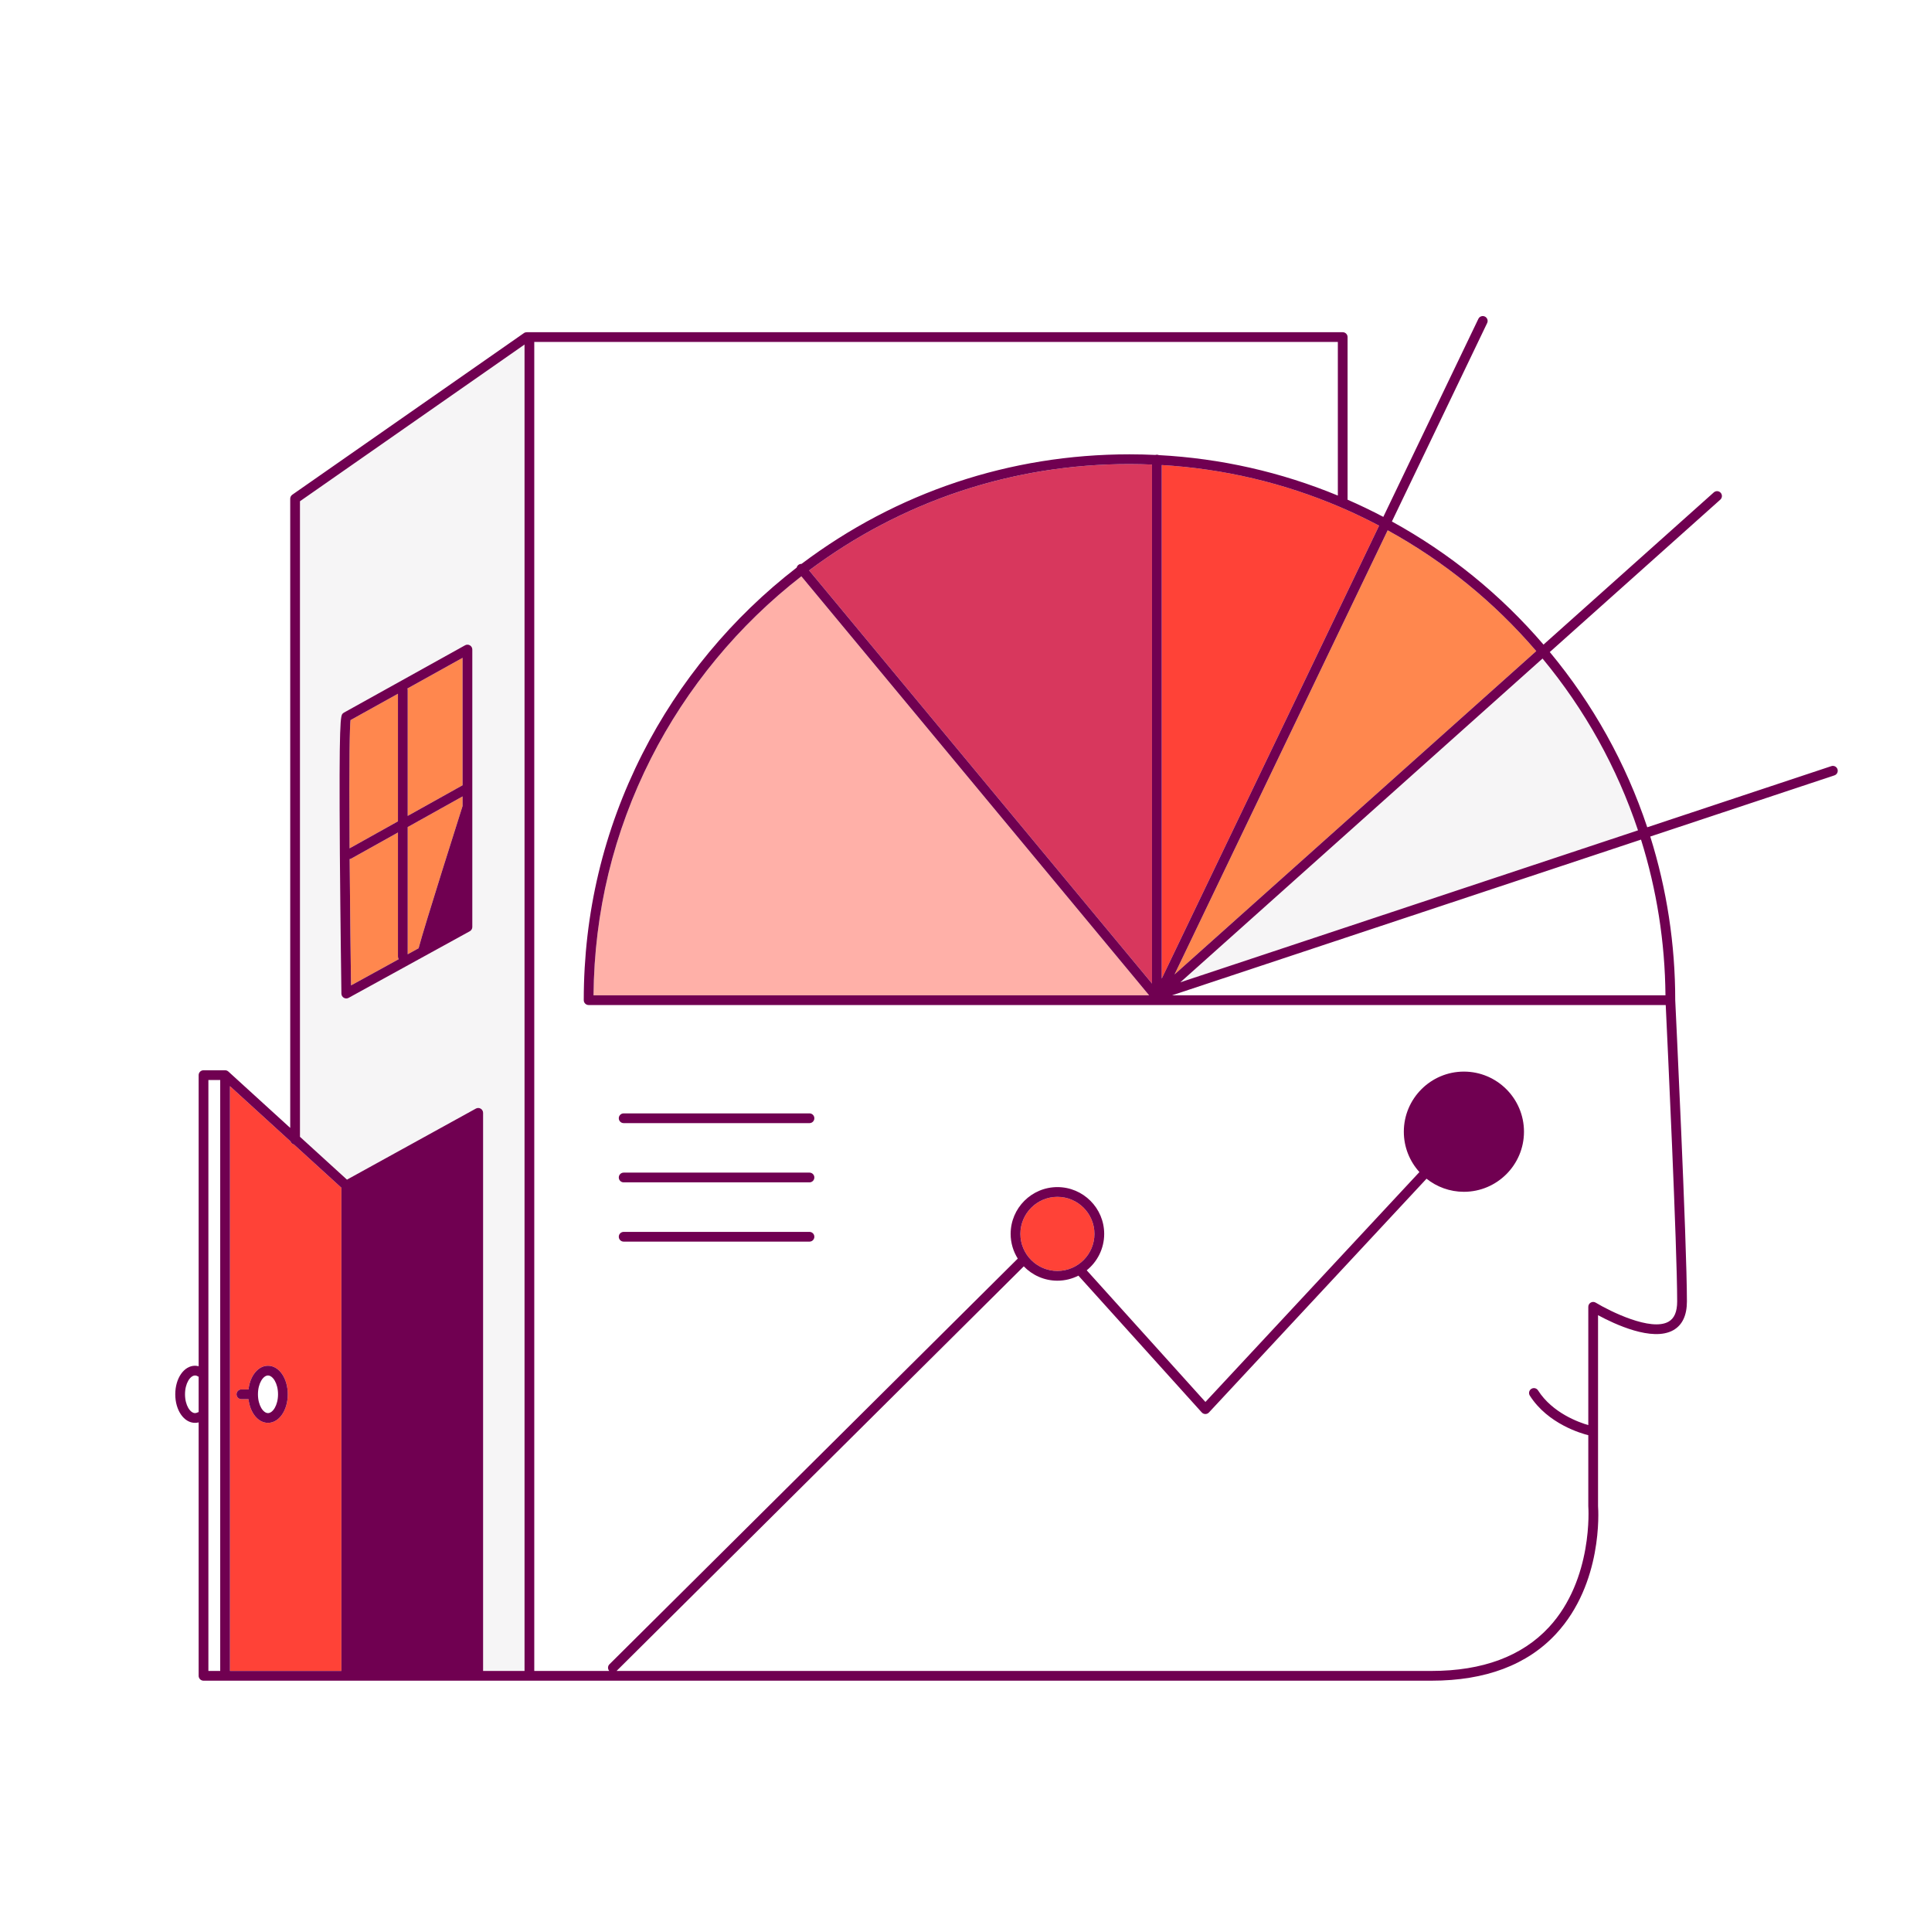
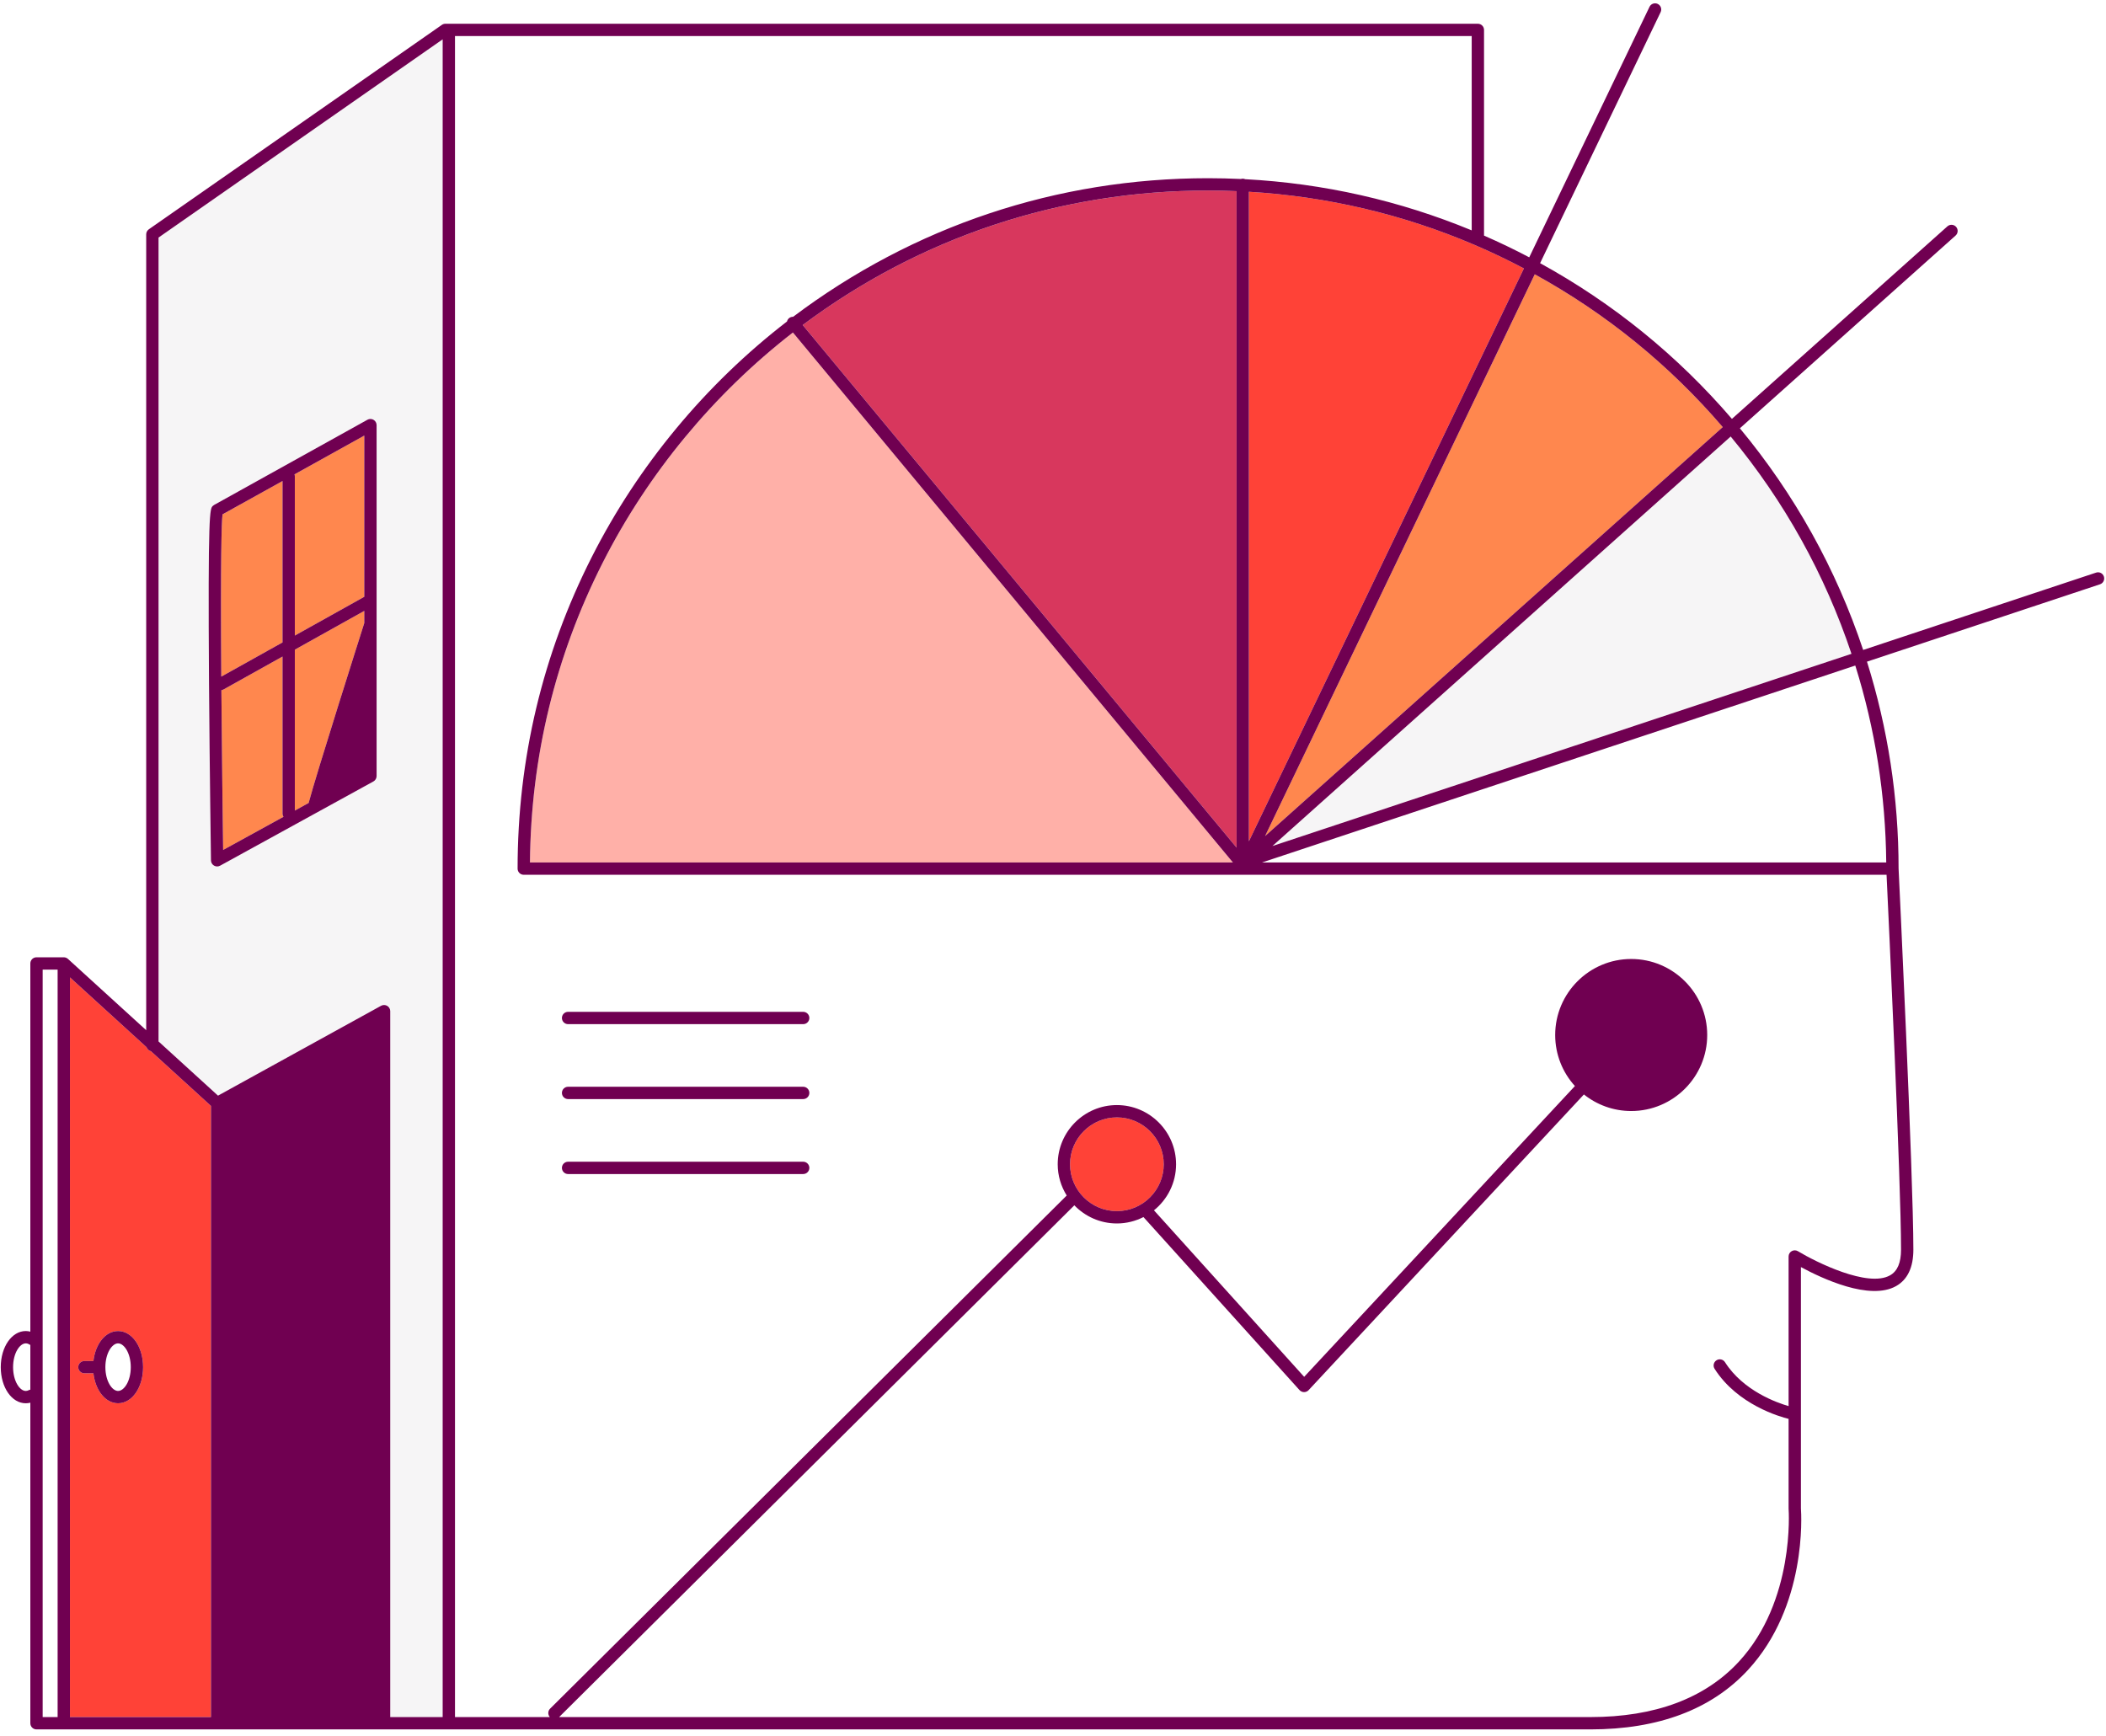
- <svg xmlns="http://www.w3.org/2000/svg" width="375" height="376" viewBox="0 0 375 376" fill="none">
-   <path d="M318.843 161.599C314.762 149.368 308.514 138.129 300.259 128.164L229.76 191.172L318.843 161.599Z" fill="#F6F5F6" />
-   <path d="M299.036 126.713C290.839 117.16 281.118 109.258 270.117 103.204L228.628 189.639L299.036 126.713Z" fill="#FF874E" />
-   <path d="M226.138 190.445L268.446 102.303C266.004 101.014 263.469 99.798 260.885 98.693C249.852 93.97 238.167 91.222 226.138 90.506L226.138 190.445Z" fill="#FF4237" />
-   <path d="M126.73 147.568C119.439 161.962 115.674 177.478 115.532 193.701L223.677 193.701L155.987 112.159C143.793 121.619 133.685 133.84 126.73 147.568Z" fill="#FFB0A8" />
-   <path d="M224.242 90.412C222.79 90.353 221.323 90.316 219.861 90.316C197.155 90.316 175.614 97.47 157.494 111.008L224.242 191.413L224.242 90.412Z" fill="#D8375D" />
-   <path d="M205.827 247.347C209.803 247.347 213.037 244.113 213.037 240.137C213.037 236.161 209.803 232.927 205.827 232.927C201.854 232.927 198.621 236.161 198.621 240.137C198.621 244.113 201.854 247.347 205.827 247.347Z" fill="#FF4237" />
-   <path d="M66.734 138.847C66.796 138.785 66.867 138.732 66.943 138.689L90.529 125.583C90.823 125.419 91.18 125.424 91.471 125.595C91.76 125.765 91.938 126.076 91.938 126.412V180.407C91.938 180.752 91.75 181.071 91.446 181.238L67.861 194.198C67.718 194.276 67.561 194.315 67.404 194.315C67.239 194.315 67.075 194.273 66.927 194.187C66.64 194.02 66.461 193.714 66.456 193.381C66.454 193.245 66.257 179.638 66.156 166.268V166.268C65.971 139.61 66.29 139.29 66.734 138.847ZM58.39 221.239L67.541 229.578L92.631 215.75C92.924 215.589 93.282 215.593 93.571 215.764C93.859 215.935 94.037 216.245 94.037 216.58V325.194H102.102V67.053L58.39 97.552V221.239Z" fill="#F6F5F6" />
-   <path d="M79.359 185.716L81.48 184.551C82.617 180.225 89.653 158.092 90.041 156.869V154.996L79.359 160.96V185.716Z" fill="#FF874E" />
-   <path d="M79.359 158.789L90.005 152.846C90.017 152.839 90.029 152.836 90.041 152.83V128.024L79.31 133.987C79.339 134.079 79.359 134.175 79.359 134.276V158.789Z" fill="#FF874E" />
-   <path d="M77.463 162.019L68.388 167.085C68.284 167.143 68.172 167.172 68.06 167.188C68.141 177.58 68.277 187.922 68.33 191.777L77.609 186.678C77.518 186.532 77.463 186.361 77.463 186.176V162.019Z" fill="#FF874E" />
-   <path d="M77.463 159.847V135.013L68.232 140.142C68.092 141.385 67.924 146.519 68.044 165.105L77.463 159.847Z" fill="#FF874E" />
-   <path d="M52.165 276.911C50.231 276.911 48.677 274.95 48.373 272.302H46.986C46.462 272.302 46.037 271.878 46.037 271.354C46.037 270.831 46.462 270.406 46.986 270.406H48.373C48.677 267.758 50.231 265.797 52.165 265.797C54.324 265.797 56.015 268.238 56.015 271.354C56.015 274.471 54.324 276.911 52.165 276.911ZM56.547 222.126L44.761 211.386V325.093C44.761 325.127 44.76 325.161 44.756 325.194H66.456V231.155L57.226 222.744C56.906 222.669 56.652 222.433 56.547 222.126Z" fill="#FF4237" />
-   <path d="M68.232 140.142L77.463 135.013V159.847L68.044 165.104C67.924 146.519 68.091 141.385 68.232 140.142ZM68.33 191.776C68.277 187.922 68.141 177.58 68.059 167.188C68.171 167.172 68.283 167.143 68.388 167.085L77.463 162.019V186.176C77.463 186.361 77.518 186.532 77.609 186.678L68.33 191.776ZM90.041 128.024V152.829C90.03 152.836 90.017 152.838 90.005 152.845L79.359 158.788V134.275C79.359 134.174 79.338 134.078 79.309 133.987L90.041 128.024ZM90.041 156.869C89.653 158.091 82.617 180.224 81.48 184.55L79.359 185.716V160.96L90.041 154.996V156.869ZM66.156 166.268C66.257 179.639 66.454 193.246 66.456 193.381C66.461 193.714 66.64 194.02 66.927 194.187C67.075 194.273 67.239 194.316 67.404 194.316C67.561 194.316 67.718 194.277 67.861 194.198L91.446 181.238C91.749 181.071 91.938 180.752 91.938 180.407V126.412C91.938 126.076 91.76 125.765 91.471 125.595C91.18 125.424 90.823 125.419 90.529 125.583L66.943 138.689C66.866 138.732 66.796 138.785 66.734 138.847C66.29 139.29 65.97 139.61 66.156 166.268V166.268Z" fill="#700051" />
-   <path d="M121.398 218.579H157.568C158.091 218.579 158.516 218.154 158.516 217.63C158.516 217.107 158.091 216.682 157.568 216.682H121.398C120.875 216.682 120.45 217.107 120.45 217.63C120.45 218.154 120.875 218.579 121.398 218.579Z" fill="#700051" />
-   <path d="M121.398 230.107H157.568C158.091 230.107 158.516 229.682 158.516 229.159C158.516 228.636 158.091 228.211 157.568 228.211H121.398C120.875 228.211 120.45 228.636 120.45 229.159C120.45 229.682 120.875 230.107 121.398 230.107Z" fill="#700051" />
-   <path d="M121.398 241.641H157.568C158.091 241.641 158.516 241.216 158.516 240.693C158.516 240.17 158.091 239.745 157.568 239.745H121.398C120.875 239.745 120.45 240.17 120.45 240.693C120.45 241.216 120.875 241.641 121.398 241.641Z" fill="#700051" />
-   <path d="M324.19 193.701H228.159L319.429 163.402C322.49 173.167 324.093 183.336 324.19 193.701ZM223.677 193.701H115.532C115.673 177.478 119.439 161.962 126.73 147.568C133.685 133.84 143.793 121.619 155.987 112.159L223.677 193.701ZM157.494 111.008C175.613 97.47 197.154 90.316 219.861 90.316C221.323 90.316 222.79 90.353 224.242 90.412V191.413L157.494 111.008ZM198.621 240.137C198.621 236.161 201.854 232.927 205.827 232.927C209.803 232.927 213.037 236.161 213.037 240.137C213.037 244.113 209.803 247.347 205.827 247.347C201.854 247.347 198.621 244.113 198.621 240.137ZM326.467 253.277C326.467 255.294 325.914 256.586 324.775 257.228C321.361 259.152 313.392 255.2 310.608 253.515C310.315 253.338 309.949 253.332 309.652 253.5C309.353 253.668 309.168 253.984 309.168 254.326V277.347C307.384 276.833 302.197 275.012 299.383 270.589C299.102 270.147 298.515 270.017 298.074 270.298C297.632 270.579 297.502 271.165 297.783 271.607C301.301 277.137 307.854 278.99 309.168 279.313V293.116C309.168 293.141 309.169 293.167 309.171 293.191C309.183 293.331 310.166 307.317 301.516 316.67C296.284 322.326 288.595 325.194 278.663 325.194H120.017L199.283 246.452C200.939 248.169 203.258 249.244 205.827 249.244C207.299 249.244 208.686 248.885 209.917 248.262L233.926 274.881C234.104 275.078 234.357 275.192 234.623 275.194H234.63C234.893 275.194 235.145 275.085 235.324 274.892L277.679 229.397C279.678 230.99 282.206 231.945 284.955 231.945C291.403 231.945 296.648 226.699 296.648 220.251C296.648 213.8 291.403 208.552 284.955 208.552C278.507 208.552 273.26 213.8 273.26 220.251C273.26 223.27 274.41 226.024 276.295 228.101L234.641 272.843L211.534 247.223C213.604 245.552 214.934 242.999 214.934 240.137C214.934 235.116 210.848 231.03 205.827 231.03C200.808 231.03 196.725 235.116 196.725 240.137C196.725 241.902 197.238 243.547 198.111 244.944L118.632 323.898C118.274 324.253 118.262 324.821 118.591 325.194H103.998V66.653C103.998 66.618 103.992 66.585 103.989 66.551H260.416V96.445C249.33 91.861 237.616 89.212 225.569 88.572C225.452 88.521 225.325 88.492 225.19 88.492C225.092 88.492 224.998 88.511 224.909 88.539C223.241 88.462 221.546 88.419 219.861 88.419C196.6 88.419 174.539 95.793 156.02 109.741C155.801 109.736 155.579 109.802 155.396 109.951C155.229 110.087 155.125 110.269 155.078 110.463C142.549 120.12 132.167 132.639 125.039 146.711C117.47 161.653 113.631 177.782 113.631 194.649C113.631 195.173 114.056 195.597 114.58 195.597H324.239C324.552 202.187 326.467 242.778 326.467 253.277ZM268.446 102.303L226.138 190.445V90.506C238.166 91.221 249.852 93.97 260.885 98.693C263.469 99.798 266.004 101.013 268.446 102.303ZM270.117 103.204C281.118 109.258 290.839 117.16 299.036 126.713L228.628 189.64L270.117 103.204ZM318.843 161.599L229.759 191.172L300.259 128.164C308.514 138.128 314.761 149.368 318.843 161.599ZM102.102 325.194H94.036V216.581C94.036 216.246 93.859 215.935 93.57 215.764C93.282 215.594 92.924 215.589 92.63 215.75L67.54 229.578L58.39 221.239V97.552L102.102 67.053V325.194ZM66.456 325.194H44.756C44.76 325.16 44.762 325.127 44.762 325.092V211.386L56.547 222.126C56.652 222.433 56.906 222.669 57.226 222.744L66.456 231.155V325.194ZM40.564 325.194V210.187H42.865V325.092C42.865 325.127 42.867 325.16 42.871 325.194H40.564ZM38.667 274.81C38.589 274.828 38.511 274.852 38.436 274.891C38.277 274.975 38.124 275.015 37.967 275.015C37.043 275.015 36.013 273.512 36.013 271.354C36.013 269.196 37.043 267.693 37.967 267.693C38.165 267.693 38.364 267.758 38.558 267.886C38.593 267.909 38.631 267.925 38.667 267.942V274.81ZM357.675 149.704C357.51 149.207 356.974 148.938 356.477 149.103L320.642 161.002C316.479 148.523 310.102 137.059 301.673 126.899L334.861 97.242C335.252 96.893 335.285 96.293 334.936 95.903C334.588 95.513 333.989 95.478 333.598 95.828L300.45 125.449C292.087 115.709 282.166 107.656 270.938 101.492L289.48 62.87C289.707 62.398 289.508 61.832 289.036 61.605C288.566 61.379 287.997 61.577 287.771 62.05L269.267 100.592C267.016 99.406 264.685 98.285 262.312 97.25V65.603C262.312 65.079 261.888 64.655 261.364 64.655H102.524C102.329 64.655 102.14 64.714 101.981 64.826L56.899 96.279C56.645 96.457 56.493 96.747 56.493 97.057V219.511L44.452 208.538C44.436 208.524 44.418 208.514 44.401 208.501C44.375 208.48 44.349 208.459 44.32 208.44C44.293 208.423 44.266 208.41 44.238 208.396C44.211 208.382 44.185 208.369 44.156 208.357C44.126 208.345 44.094 208.337 44.062 208.328C44.035 208.321 44.008 208.313 43.979 208.308C43.944 208.302 43.91 208.299 43.875 208.297C43.854 208.296 43.834 208.291 43.814 208.291H39.616C39.092 208.291 38.667 208.716 38.667 209.239V265.893C38.437 265.834 38.202 265.797 37.967 265.797C35.808 265.797 34.117 268.238 34.117 271.354C34.117 274.47 35.808 276.911 37.967 276.911C38.203 276.911 38.438 276.88 38.667 276.821V326.142C38.667 326.666 39.092 327.09 39.616 327.09H278.663C289.153 327.09 297.314 324.013 302.919 317.945C311.986 308.13 311.14 294.098 311.065 293.08V255.957C314.26 257.69 321.64 261.169 325.705 258.881C327.469 257.887 328.364 256.001 328.364 253.277C328.364 241.852 326.112 195.074 326.09 194.649C326.09 183.782 324.452 173.074 321.228 162.805L357.074 150.902C357.571 150.737 357.84 150.201 357.675 149.704Z" fill="#700051" />
-   <path d="M52.166 275.015C51.242 275.015 50.212 273.512 50.212 271.354C50.212 269.197 51.242 267.694 52.166 267.694C53.09 267.694 54.119 269.197 54.119 271.354C54.119 273.512 53.09 275.015 52.166 275.015ZM52.166 265.797C50.232 265.797 48.677 267.758 48.373 270.406H46.986C46.462 270.406 46.038 270.831 46.038 271.354C46.038 271.878 46.462 272.302 46.986 272.302H48.373C48.677 274.95 50.232 276.911 52.166 276.911C54.325 276.911 56.015 274.471 56.015 271.354C56.015 268.238 54.325 265.797 52.166 265.797Z" fill="#700051" />
+ <svg xmlns="http://www.w3.org/2000/svg" width="324" height="267" viewBox="0 0 324 267" fill="none">
+   <path d="M284.843 100.599C280.762 88.368 274.514 77.129 266.259 67.164L195.76 130.172L284.843 100.599Z" fill="#F6F5F6" />
+   <path d="M265.036 65.713C256.839 56.16 247.118 48.258 236.117 42.204L194.628 128.639L265.036 65.713Z" fill="#FF874E" />
+   <path d="M192.138 129.445L234.446 41.303C232.004 40.014 229.469 38.798 226.885 37.693C215.852 32.97 204.167 30.221 192.138 29.506L192.138 129.445Z" fill="#FF4237" />
+   <path d="M92.73 86.568C85.439 100.962 81.674 116.478 81.532 132.701L189.677 132.701L121.987 51.159C109.793 60.619 99.685 72.84 92.73 86.568Z" fill="#FFB0A8" />
+   <path d="M190.242 29.412C188.79 29.353 187.323 29.316 185.861 29.316C163.155 29.316 141.614 36.47 123.494 50.008L190.242 130.413L190.242 29.412Z" fill="#D8375D" />
+   <path d="M171.827 186.347C175.803 186.347 179.037 183.113 179.037 179.137C179.037 175.161 175.803 171.927 171.827 171.927C167.854 171.927 164.621 175.161 164.621 179.137C164.621 183.113 167.854 186.347 171.827 186.347Z" fill="#FF4237" />
+   <path d="M32.734 77.847C32.796 77.785 32.867 77.731 32.943 77.689L56.529 64.583C56.823 64.419 57.18 64.424 57.471 64.595C57.76 64.765 57.938 65.076 57.938 65.412V119.407C57.938 119.752 57.75 120.071 57.446 120.238L33.861 133.198C33.718 133.276 33.561 133.315 33.404 133.315C33.239 133.315 33.075 133.273 32.927 133.187C32.64 133.02 32.461 132.714 32.456 132.381C32.454 132.245 32.257 118.638 32.156 105.268V105.268C31.971 78.61 32.291 78.29 32.734 77.847ZM24.39 160.239L33.541 168.578L58.631 154.75C58.925 154.589 59.282 154.593 59.571 154.764C59.859 154.935 60.037 155.245 60.037 155.58V264.194H68.102V6.053L24.39 36.552V160.239Z" fill="#F6F5F6" />
+   <path d="M45.359 124.716L47.48 123.551C48.617 119.225 55.653 97.092 56.041 95.869V93.996L45.359 99.96V124.716Z" fill="#FF874E" />
+   <path d="M45.359 97.789L56.005 91.846C56.017 91.839 56.029 91.836 56.041 91.83V67.024L45.31 72.987C45.339 73.079 45.359 73.175 45.359 73.276V97.789Z" fill="#FF874E" />
+   <path d="M43.463 101.019L34.388 106.085C34.284 106.143 34.172 106.172 34.06 106.188C34.141 116.58 34.277 126.922 34.33 130.777L43.609 125.678C43.518 125.532 43.463 125.361 43.463 125.176V101.019Z" fill="#FF874E" />
+   <path d="M43.463 98.847V74.013L34.232 79.142C34.092 80.385 33.924 85.519 34.044 104.105L43.463 98.847Z" fill="#FF874E" />
+   <path d="M18.165 215.911C16.232 215.911 14.677 213.95 14.373 211.302H12.986C12.462 211.302 12.037 210.878 12.037 210.354C12.037 209.831 12.462 209.406 12.986 209.406H14.373C14.677 206.758 16.232 204.797 18.165 204.797C20.324 204.797 22.015 207.238 22.015 210.354C22.015 213.471 20.324 215.911 18.165 215.911ZM22.547 161.126L10.761 150.386V264.093C10.761 264.127 10.76 264.161 10.756 264.194H32.456V170.155L23.226 161.744C22.906 161.669 22.652 161.433 22.547 161.126Z" fill="#FF4237" />
+   <path d="M34.232 79.142L43.463 74.013V98.847L34.044 104.104C33.923 85.519 34.091 80.385 34.232 79.142ZM34.33 130.776C34.277 126.922 34.141 116.58 34.059 106.188C34.172 106.172 34.283 106.143 34.388 106.085L43.463 101.019V125.176C43.463 125.361 43.518 125.532 43.609 125.678L34.33 130.776ZM56.041 67.023V91.829C56.03 91.836 56.017 91.838 56.005 91.845L45.359 97.788V73.275C45.359 73.174 45.339 73.079 45.309 72.987L56.041 67.023ZM56.041 95.869C55.653 97.091 48.617 119.224 47.48 123.55L45.359 124.716V99.96L56.041 93.996V95.869ZM32.156 105.268C32.257 118.639 32.454 132.246 32.456 132.381C32.461 132.714 32.64 133.02 32.927 133.187C33.075 133.273 33.239 133.316 33.404 133.316C33.561 133.316 33.718 133.277 33.861 133.198L57.446 120.238C57.749 120.071 57.938 119.752 57.938 119.407V65.412C57.938 65.076 57.76 64.765 57.471 64.595C57.18 64.424 56.823 64.419 56.529 64.583L32.943 77.689C32.866 77.732 32.796 77.785 32.734 77.847C32.29 78.29 31.97 78.61 32.156 105.268V105.268Z" fill="#700051" />
+   <path d="M87.398 157.579H123.568C124.091 157.579 124.516 157.154 124.516 156.63C124.516 156.107 124.091 155.682 123.568 155.682H87.398C86.874 155.682 86.45 156.107 86.45 156.63C86.45 157.154 86.874 157.579 87.398 157.579Z" fill="#700051" />
+   <path d="M87.398 169.107H123.568C124.091 169.107 124.516 168.682 124.516 168.159C124.516 167.636 124.091 167.211 123.568 167.211H87.398C86.874 167.211 86.45 167.636 86.45 168.159C86.45 168.682 86.874 169.107 87.398 169.107Z" fill="#700051" />
+   <path d="M87.398 180.641H123.568C124.091 180.641 124.516 180.216 124.516 179.693C124.516 179.17 124.091 178.745 123.568 178.745H87.398C86.874 178.745 86.45 179.17 86.45 179.693C86.45 180.216 86.874 180.641 87.398 180.641Z" fill="#700051" />
+   <path d="M290.19 132.701H194.159L285.429 102.402C288.49 112.167 290.093 122.336 290.19 132.701ZM189.677 132.701H81.532C81.673 116.478 85.439 100.962 92.73 86.568C99.685 72.84 109.793 60.619 121.987 51.159L189.677 132.701ZM123.494 50.008C141.613 36.47 163.154 29.316 185.861 29.316C187.323 29.316 188.79 29.353 190.242 29.412V130.413L123.494 50.008ZM164.621 179.137C164.621 175.161 167.854 171.927 171.827 171.927C175.803 171.927 179.037 175.161 179.037 179.137C179.037 183.113 175.803 186.347 171.827 186.347C167.854 186.347 164.621 183.113 164.621 179.137ZM292.467 192.277C292.467 194.294 291.914 195.586 290.775 196.228C287.361 198.152 279.392 194.2 276.608 192.515C276.315 192.338 275.949 192.332 275.652 192.5C275.353 192.668 275.168 192.984 275.168 193.326V216.347C273.384 215.833 268.197 214.012 265.383 209.589C265.102 209.147 264.515 209.017 264.074 209.298C263.632 209.579 263.502 210.165 263.783 210.607C267.301 216.137 273.854 217.99 275.168 218.313V232.116C275.168 232.141 275.169 232.167 275.171 232.191C275.183 232.331 276.166 246.317 267.516 255.67C262.284 261.326 254.595 264.194 244.663 264.194H86.017L165.283 185.452C166.939 187.169 169.258 188.244 171.827 188.244C173.299 188.244 174.686 187.885 175.917 187.262L199.926 213.881C200.104 214.078 200.357 214.192 200.623 214.194H200.63C200.893 214.194 201.145 214.085 201.324 213.892L243.679 168.397C245.678 169.99 248.206 170.945 250.955 170.945C257.403 170.945 262.648 165.699 262.648 159.251C262.648 152.8 257.403 147.552 250.955 147.552C244.507 147.552 239.26 152.8 239.26 159.251C239.26 162.27 240.41 165.024 242.295 167.101L200.641 211.843L177.534 186.223C179.604 184.552 180.934 181.999 180.934 179.137C180.934 174.116 176.848 170.03 171.827 170.03C166.808 170.03 162.725 174.116 162.725 179.137C162.725 180.902 163.238 182.547 164.111 183.944L84.632 262.898C84.274 263.253 84.262 263.821 84.591 264.194H69.999V5.653C69.999 5.618 69.992 5.585 69.989 5.551H226.416V35.445C215.33 30.861 203.616 28.212 191.569 27.572C191.452 27.521 191.325 27.492 191.19 27.492C191.092 27.492 190.998 27.511 190.909 27.539C189.241 27.462 187.546 27.419 185.861 27.419C162.6 27.419 140.539 34.793 122.02 48.741C121.801 48.736 121.579 48.801 121.396 48.951C121.229 49.087 121.125 49.269 121.078 49.463C108.549 59.12 98.167 71.639 91.039 85.711C83.47 100.653 79.631 116.782 79.631 133.649C79.631 134.173 80.056 134.597 80.579 134.597H290.239C290.552 141.187 292.467 181.778 292.467 192.277ZM234.446 41.303L192.138 129.445V29.506C204.166 30.221 215.852 32.97 226.885 37.693C229.469 38.798 232.004 40.014 234.446 41.303ZM236.117 42.204C247.118 48.258 256.839 56.16 265.036 65.713L194.628 128.64L236.117 42.204ZM284.843 100.599L195.759 130.172L266.259 67.164C274.514 77.129 280.761 88.368 284.843 100.599ZM68.102 264.194H60.036V155.581C60.036 155.246 59.859 154.935 59.571 154.764C59.282 154.594 58.924 154.589 58.63 154.75L33.541 168.578L24.39 160.239V36.552L68.102 6.053V264.194ZM32.456 264.194H10.756C10.76 264.16 10.762 264.127 10.762 264.092V150.386L22.547 161.126C22.652 161.433 22.906 161.669 23.226 161.744L32.456 170.155V264.194ZM6.564 264.194V149.187H8.865V264.092C8.865 264.127 8.867 264.16 8.871 264.194H6.564ZM4.667 213.81C4.589 213.828 4.511 213.852 4.436 213.891C4.277 213.975 4.124 214.015 3.967 214.015C3.043 214.015 2.013 212.512 2.013 210.354C2.013 208.196 3.043 206.693 3.967 206.693C4.165 206.693 4.364 206.758 4.558 206.886C4.593 206.909 4.631 206.925 4.667 206.942V213.81ZM323.675 88.704C323.51 88.207 322.974 87.938 322.477 88.103L286.642 100.002C282.479 87.523 276.102 76.059 267.673 65.899L300.861 36.242C301.252 35.893 301.285 35.294 300.936 34.903C300.588 34.513 299.989 34.478 299.598 34.828L266.45 64.449C258.087 54.709 248.166 46.656 236.938 40.492L255.48 1.87C255.707 1.398 255.508 0.832 255.036 0.605C254.566 0.379 253.997 0.577 253.771 1.05L235.267 39.593C233.016 38.406 230.685 37.285 228.312 36.25V4.603C228.312 4.079 227.888 3.655 227.364 3.655H68.524C68.329 3.655 68.14 3.714 67.981 3.826L22.899 35.279C22.645 35.457 22.493 35.747 22.493 36.057V158.511L10.452 147.538C10.436 147.524 10.418 147.514 10.401 147.501C10.375 147.48 10.349 147.459 10.32 147.44C10.293 147.423 10.266 147.41 10.238 147.396C10.211 147.382 10.185 147.369 10.156 147.357C10.126 147.345 10.094 147.337 10.062 147.328C10.035 147.321 10.008 147.313 9.979 147.308C9.944 147.302 9.91 147.299 9.875 147.297C9.854 147.296 9.834 147.291 9.814 147.291H5.616C5.092 147.291 4.667 147.716 4.667 148.239V204.893C4.437 204.834 4.202 204.797 3.967 204.797C1.808 204.797 0.117 207.238 0.117 210.354C0.117 213.47 1.808 215.911 3.967 215.911C4.203 215.911 4.437 215.88 4.667 215.821V265.142C4.667 265.666 5.092 266.09 5.616 266.09H244.663C255.153 266.09 263.314 263.013 268.919 256.945C277.986 247.13 277.14 233.098 277.065 232.08V194.957C280.26 196.69 287.64 200.169 291.705 197.881C293.469 196.887 294.364 195.001 294.364 192.277C294.364 180.852 292.112 134.074 292.09 133.649C292.09 122.782 290.452 112.074 287.228 101.805L323.074 89.902C323.571 89.737 323.84 89.201 323.675 88.704Z" fill="#700051" />
+   <path d="M18.166 214.015C17.242 214.015 16.212 212.512 16.212 210.354C16.212 208.197 17.242 206.694 18.166 206.694C19.09 206.694 20.119 208.197 20.119 210.354C20.119 212.512 19.09 214.015 18.166 214.015ZM18.166 204.797C16.232 204.797 14.677 206.758 14.373 209.406H12.986C12.462 209.406 12.038 209.831 12.038 210.354C12.038 210.878 12.462 211.302 12.986 211.302H14.373C14.677 213.95 16.232 215.911 18.166 215.911C20.325 215.911 22.015 213.471 22.015 210.354C22.015 207.238 20.325 204.797 18.166 204.797Z" fill="#700051" />
</svg>
